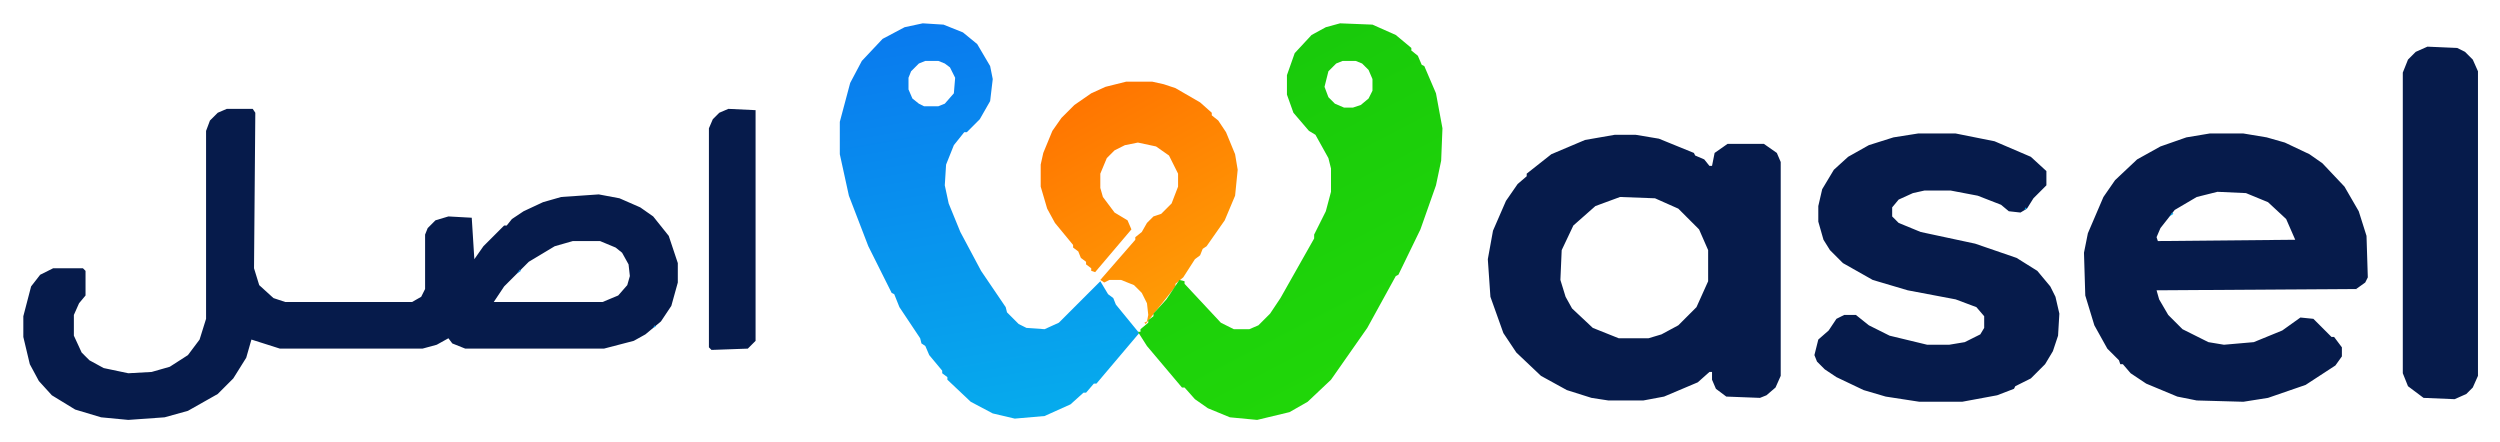
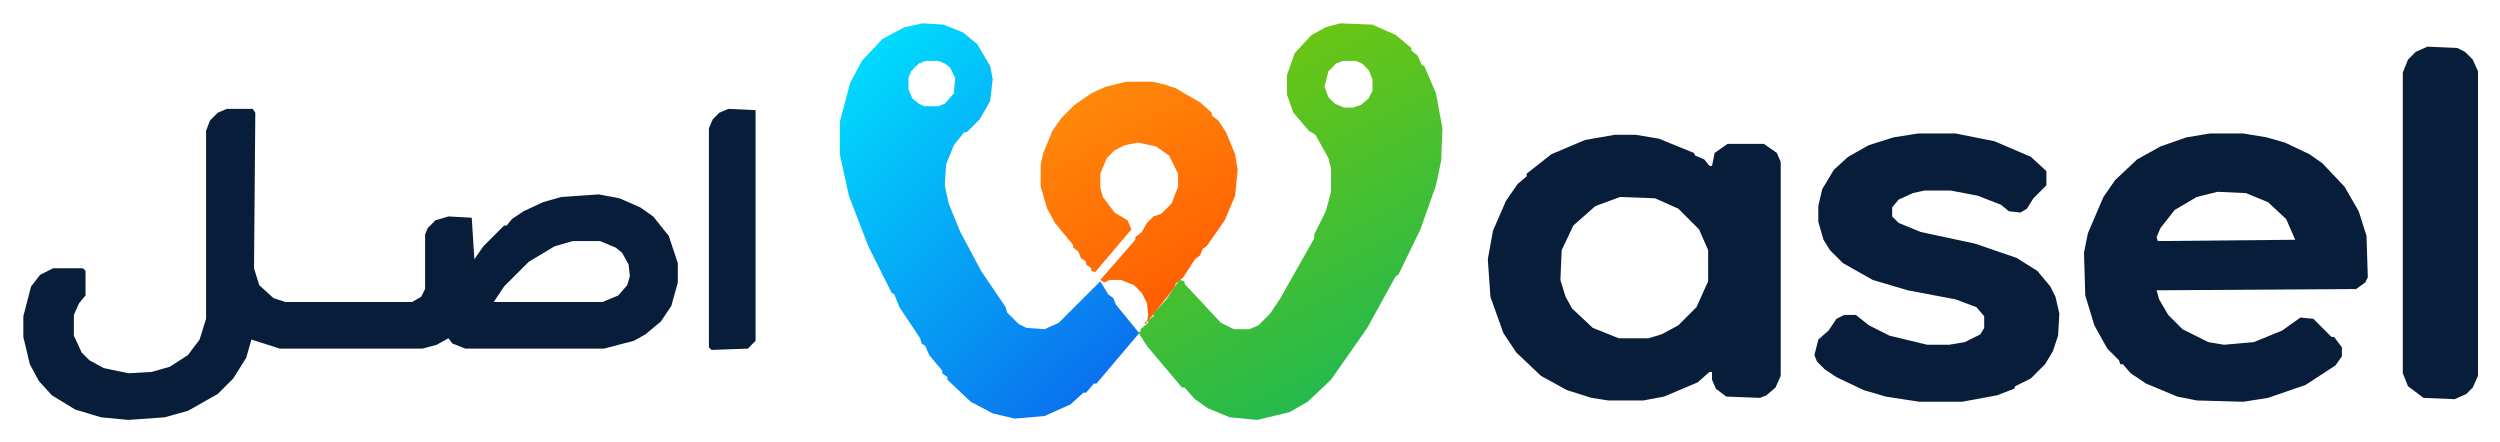
<svg xmlns="http://www.w3.org/2000/svg" viewBox="109 152 1929 341" role="img" aria-labelledby="title desc">
  <defs>
    <linearGradient id="blue" x1="0" y1="0" x2="0.72" y2="1">
-       <stop stop-color="#0A72EE" />
-       <stop offset="1" stop-color="#05B9ED" />
+       <stop offset="0%" stop-color="#00E5FF" />
+       <stop offset="100%" stop-color="#0A72EE" />
    </linearGradient>
    <linearGradient id="orange" x1="0.25" y1="0" x2="0.7" y2="1">
-       <stop stop-color="#FF7300" />
-       <stop offset="1" stop-color="#FF9F06" />
+       <stop offset="0%" stop-color="#FF8A0B" />
+       <stop offset="100%" stop-color="#FF5A00" />
    </linearGradient>
    <linearGradient id="green" x1="0.35" y1="0" x2="0.75" y2="1">
-       <stop stop-color="#18C80B" />
-       <stop offset="1" stop-color="#21D809" />
+       <stop offset="0%" stop-color="#72C70D" />
+       <stop offset="100%" stop-color="#1CB854" />
    </linearGradient>
  </defs>
-   <path fill="#061B4B" fill-rule="evenodd" d="M 1982 188 L 2005 189 L 2011 192 L 2017 198 L 2021 207 L 2021 442 L 2017 451 L 2012 456 L 2003 460 L 1979 459 L 1967 450 L 1963 440 L 1963 208 L 1967 198 L 1973 192 Z M 284 236 L 304 236 L 306 239 L 305 359 L 309 372 L 320 382 L 329 385 L 427 385 L 434 381 L 437 375 L 437 333 L 439 328 L 445 322 L 455 319 L 473 320 L 475 352 L 482 342 L 498 326 L 500 326 L 504 321 L 513 315 L 528 308 L 542 304 L 571 302 L 587 305 L 603 312 L 613 319 L 625 334 L 632 355 L 632 370 L 627 388 L 619 400 L 607 410 L 598 415 L 575 421 L 468 421 L 458 417 L 455 413 L 446 418 L 435 421 L 325 421 L 303 414 L 299 428 L 289 444 L 277 456 L 254 469 L 236 474 L 208 476 L 187 474 L 167 468 L 149 457 L 139 446 L 132 433 L 127 412 L 127 396 L 133 373 L 140 364 L 150 359 L 173 359 L 175 361 L 175 380 L 170 386 L 166 395 L 166 411 L 172 424 L 178 430 L 189 436 L 208 440 L 226 439 L 240 435 L 254 426 L 263 414 L 268 398 L 268 253 L 271 245 L 277 239 Z M 671 236 L 692 237 L 692 415 L 686 421 L 658 422 L 656 420 L 656 251 L 659 244 L 664 239 Z M 1589 255 L 1618 255 L 1648 261 L 1676 273 L 1688 284 L 1688 295 L 1678 305 L 1673 313 L 1668 316 L 1659 315 L 1653 310 L 1635 303 L 1614 299 L 1594 299 L 1585 301 L 1574 306 L 1569 312 L 1569 319 L 1574 324 L 1591 331 L 1633 340 L 1665 351 L 1681 361 L 1691 373 L 1695 381 L 1698 394 L 1697 411 L 1693 423 L 1687 433 L 1676 444 L 1664 450 L 1663 452 L 1650 457 L 1623 462 L 1590 462 L 1564 458 L 1547 453 L 1526 443 L 1517 437 L 1511 431 L 1509 426 L 1512 414 L 1520 407 L 1526 398 L 1532 395 L 1541 395 L 1551 403 L 1567 411 L 1596 418 L 1613 418 L 1625 416 L 1637 410 L 1640 405 L 1640 396 L 1634 389 L 1618 383 L 1581 376 L 1554 368 L 1531 355 L 1521 345 L 1516 337 L 1512 323 L 1512 311 L 1515 298 L 1524 283 L 1535 273 L 1551 264 L 1570 258 Z M 1814 255 L 1840 255 L 1858 258 L 1872 262 L 1891 271 L 1901 278 L 1918 296 L 1929 315 L 1935 334 L 1936 366 L 1934 370 L 1927 375 L 1773 376 L 1775 383 L 1782 395 L 1793 406 L 1813 416 L 1825 418 L 1848 416 L 1870 407 L 1884 397 L 1894 398 L 1908 412 L 1910 412 L 1916 420 L 1916 427 L 1911 434 L 1888 449 L 1859 459 L 1840 462 L 1804 461 L 1789 458 L 1765 448 L 1753 440 L 1747 433 L 1745 433 L 1744 430 L 1735 421 L 1725 403 L 1718 380 L 1717 347 L 1720 332 L 1732 304 L 1741 291 L 1758 275 L 1776 265 L 1796 258 Z M 1355 256 L 1371 256 L 1389 259 L 1416 270 L 1417 272 L 1424 275 L 1428 280 L 1430 280 L 1432 270 L 1442 263 L 1470 263 L 1480 270 L 1483 277 L 1483 442 L 1479 451 L 1472 457 L 1467 459 L 1441 458 L 1433 452 L 1430 445 L 1430 439 L 1428 439 L 1419 447 L 1393 458 L 1377 461 L 1350 461 L 1337 459 L 1318 453 L 1298 442 L 1279 424 L 1269 409 L 1259 381 L 1257 352 L 1261 330 L 1271 307 L 1280 294 L 1287 288 L 1287 286 L 1306 271 L 1332 260 Z M 1820 300 L 1804 304 L 1787 314 L 1776 328 L 1773 335 L 1774 338 L 1880 337 L 1873 321 L 1859 308 L 1842 301 Z M 1359 304 L 1340 311 L 1323 326 L 1314 345 L 1313 368 L 1317 381 L 1322 390 L 1338 405 L 1358 413 L 1381 413 L 1391 410 L 1404 403 L 1418 389 L 1427 369 L 1427 345 L 1420 329 L 1404 313 L 1386 305 Z M 551 338 L 537 342 L 517 354 L 498 373 L 490 385 L 574 385 L 586 380 L 593 372 L 595 365 L 594 356 L 589 347 L 584 343 L 572 338 Z" />
-   <path fill="url(#blue)" fill-rule="evenodd" d="M 821 170 L 837 171 L 852 177 L 863 186 L 873 203 L 875 213 L 873 230 L 865 244 L 855 254 L 853 254 L 845 264 L 839 279 L 838 295 L 841 309 L 850 331 L 866 361 L 885 389 L 886 393 L 895 402 L 901 405 L 915 406 L 926 401 L 958 369 L 964 379 L 968 382 L 970 387 L 988 409 L 955 448 L 953 448 L 947 455 L 945 455 L 935 464 L 915 473 L 892 475 L 875 471 L 858 462 L 840 445 L 840 443 L 836 440 L 836 438 L 826 426 L 823 419 L 820 417 L 819 413 L 803 389 L 799 379 L 797 378 L 779 342 L 764 303 L 757 271 L 757 246 L 765 216 L 774 199 L 790 182 L 807 173 Z M 823 199 L 818 201 L 812 207 L 810 212 L 810 221 L 813 228 L 818 232 L 822 234 L 833 234 L 838 232 L 845 224 L 846 212 L 842 204 L 838 201 L 833 199 Z M 1672 312 L 1673 313 L 1671 314 Z M 1785 316 L 1786 317 L 1783 319 Z M 510 360 L 511 361 L 508 363 Z M 614 403 L 615 404 L 613 405 Z" />
+   <path fill="#081D39" fill-rule="evenodd" d="M 1982 188 L 2005 189 L 2011 192 L 2017 198 L 2021 207 L 2021 442 L 2017 451 L 2012 456 L 2003 460 L 1979 459 L 1967 450 L 1963 440 L 1963 208 L 1967 198 L 1973 192 Z M 284 236 L 304 236 L 306 239 L 305 359 L 309 372 L 320 382 L 329 385 L 427 385 L 434 381 L 437 375 L 437 333 L 439 328 L 445 322 L 455 319 L 473 320 L 475 352 L 482 342 L 498 326 L 500 326 L 504 321 L 513 315 L 528 308 L 542 304 L 571 302 L 587 305 L 603 312 L 613 319 L 625 334 L 632 355 L 632 370 L 627 388 L 619 400 L 607 410 L 598 415 L 575 421 L 468 421 L 458 417 L 455 413 L 446 418 L 435 421 L 325 421 L 303 414 L 299 428 L 289 444 L 277 456 L 254 469 L 236 474 L 208 476 L 187 474 L 167 468 L 149 457 L 139 446 L 132 433 L 127 412 L 127 396 L 133 373 L 140 364 L 150 359 L 173 359 L 175 361 L 175 380 L 170 386 L 166 395 L 166 411 L 172 424 L 178 430 L 189 436 L 208 440 L 226 439 L 240 435 L 254 426 L 263 414 L 268 398 L 268 253 L 271 245 L 277 239 Z M 671 236 L 692 237 L 692 415 L 686 421 L 658 422 L 656 420 L 656 251 L 659 244 L 664 239 Z M 1589 255 L 1618 255 L 1648 261 L 1676 273 L 1688 284 L 1688 295 L 1678 305 L 1673 313 L 1668 316 L 1659 315 L 1653 310 L 1635 303 L 1614 299 L 1594 299 L 1585 301 L 1574 306 L 1569 312 L 1569 319 L 1574 324 L 1591 331 L 1633 340 L 1665 351 L 1681 361 L 1691 373 L 1695 381 L 1698 394 L 1697 411 L 1693 423 L 1687 433 L 1676 444 L 1664 450 L 1663 452 L 1650 457 L 1623 462 L 1590 462 L 1564 458 L 1547 453 L 1526 443 L 1517 437 L 1511 431 L 1509 426 L 1512 414 L 1520 407 L 1526 398 L 1532 395 L 1541 395 L 1551 403 L 1567 411 L 1596 418 L 1613 418 L 1625 416 L 1637 410 L 1640 405 L 1640 396 L 1634 389 L 1618 383 L 1581 376 L 1554 368 L 1531 355 L 1521 345 L 1516 337 L 1512 323 L 1512 311 L 1515 298 L 1524 283 L 1535 273 L 1551 264 L 1570 258 Z M 1814 255 L 1840 255 L 1858 258 L 1872 262 L 1891 271 L 1901 278 L 1918 296 L 1929 315 L 1935 334 L 1936 366 L 1934 370 L 1927 375 L 1773 376 L 1775 383 L 1782 395 L 1793 406 L 1813 416 L 1825 418 L 1848 416 L 1870 407 L 1884 397 L 1894 398 L 1908 412 L 1910 412 L 1916 420 L 1916 427 L 1911 434 L 1888 449 L 1859 459 L 1840 462 L 1804 461 L 1789 458 L 1765 448 L 1753 440 L 1747 433 L 1745 433 L 1744 430 L 1735 421 L 1725 403 L 1718 380 L 1717 347 L 1720 332 L 1732 304 L 1741 291 L 1758 275 L 1776 265 L 1796 258 Z M 1355 256 L 1371 256 L 1389 259 L 1416 270 L 1417 272 L 1424 275 L 1428 280 L 1430 280 L 1432 270 L 1442 263 L 1470 263 L 1480 270 L 1483 277 L 1483 442 L 1479 451 L 1472 457 L 1467 459 L 1441 458 L 1433 452 L 1430 445 L 1430 439 L 1428 439 L 1419 447 L 1393 458 L 1377 461 L 1350 461 L 1337 459 L 1318 453 L 1298 442 L 1279 424 L 1269 409 L 1259 381 L 1257 352 L 1261 330 L 1271 307 L 1280 294 L 1287 288 L 1287 286 L 1306 271 L 1332 260 Z M 1820 300 L 1804 304 L 1787 314 L 1776 328 L 1773 335 L 1774 338 L 1880 337 L 1873 321 L 1859 308 L 1842 301 Z M 1359 304 L 1340 311 L 1323 326 L 1314 345 L 1313 368 L 1317 381 L 1322 390 L 1338 405 L 1358 413 L 1381 413 L 1391 410 L 1404 403 L 1418 389 L 1427 369 L 1427 345 L 1420 329 L 1404 313 L 1386 305 Z M 551 338 L 537 342 L 517 354 L 498 373 L 490 385 L 574 385 L 586 380 L 593 372 L 595 365 L 594 356 L 589 347 L 584 343 L 572 338 Z" />
+   <path fill="url(#blue)" fill-rule="evenodd" d="M 821 170 L 837 171 L 852 177 L 863 186 L 873 203 L 875 213 L 873 230 L 865 244 L 855 254 L 853 254 L 845 264 L 839 279 L 838 295 L 841 309 L 850 331 L 866 361 L 885 389 L 886 393 L 895 402 L 901 405 L 915 406 L 926 401 L 958 369 L 964 379 L 968 382 L 970 387 L 988 409 L 955 448 L 953 448 L 947 455 L 945 455 L 935 464 L 915 473 L 892 475 L 875 471 L 858 462 L 840 445 L 840 443 L 836 440 L 836 438 L 826 426 L 823 419 L 820 417 L 819 413 L 803 389 L 799 379 L 797 378 L 779 342 L 764 303 L 757 271 L 757 246 L 765 216 L 774 199 L 790 182 L 807 173 Z M 823 199 L 818 201 L 812 207 L 810 212 L 810 221 L 813 228 L 818 232 L 822 234 L 833 234 L 838 232 L 845 224 L 846 212 L 842 204 L 838 201 L 833 199 Z" />
  <path fill="url(#orange)" fill-rule="evenodd" d="M 978 215 L 998 215 L 1007 217 L 1016 220 L 1035 231 L 1044 239 L 1044 241 L 1049 245 L 1055 254 L 1062 271 L 1064 283 L 1062 303 L 1054 322 L 1040 342 L 1037 344 L 1035 349 L 1031 352 L 1022 366 L 1016 371 L 1016 373 L 993 402 L 992 401 L 994 400 L 995 395 L 994 386 L 990 378 L 984 372 L 974 368 L 965 368 L 961 370 L 958 368 L 985 337 L 985 335 L 990 331 L 994 324 L 999 319 L 1005 317 L 1013 309 L 1018 296 L 1018 286 L 1011 272 L 1001 265 L 987 262 L 977 264 L 969 268 L 963 274 L 958 286 L 958 297 L 960 304 L 969 316 L 979 322 L 982 329 L 954 362 L 951 361 L 951 359 L 947 356 L 947 354 L 943 351 L 941 346 L 937 343 L 937 341 L 923 324 L 917 313 L 912 296 L 912 279 L 914 270 L 921 253 L 928 243 L 938 233 L 951 224 L 962 219 Z" />
  <path fill="url(#green)" fill-rule="evenodd" d="M 1143 170 L 1168 171 L 1186 179 L 1198 189 L 1198 191 L 1203 195 L 1206 202 L 1208 203 L 1217 224 L 1222 251 L 1221 276 L 1217 295 L 1205 329 L 1188 364 L 1186 365 L 1164 405 L 1136 445 L 1118 462 L 1104 470 L 1079 476 L 1058 474 L 1041 467 L 1031 460 L 1023 451 L 1021 451 L 994 419 L 987 408 L 989 408 L 989 406 L 995 401 L 995 399 L 999 396 L 999 394 L 1009 383 L 1019 368 L 1023 369 L 1023 371 L 1051 401 L 1061 406 L 1073 406 L 1080 403 L 1089 394 L 1097 382 L 1123 336 L 1123 333 L 1132 315 L 1136 300 L 1136 282 L 1134 274 L 1124 256 L 1119 253 L 1107 239 L 1102 225 L 1102 210 L 1108 193 L 1121 179 L 1132 173 Z M 1145 199 L 1140 201 L 1134 207 L 1131 219 L 1134 227 L 1139 232 L 1146 235 L 1153 235 L 1159 233 L 1165 228 L 1168 222 L 1168 213 L 1165 206 L 1160 201 L 1155 199 Z" />
</svg>
